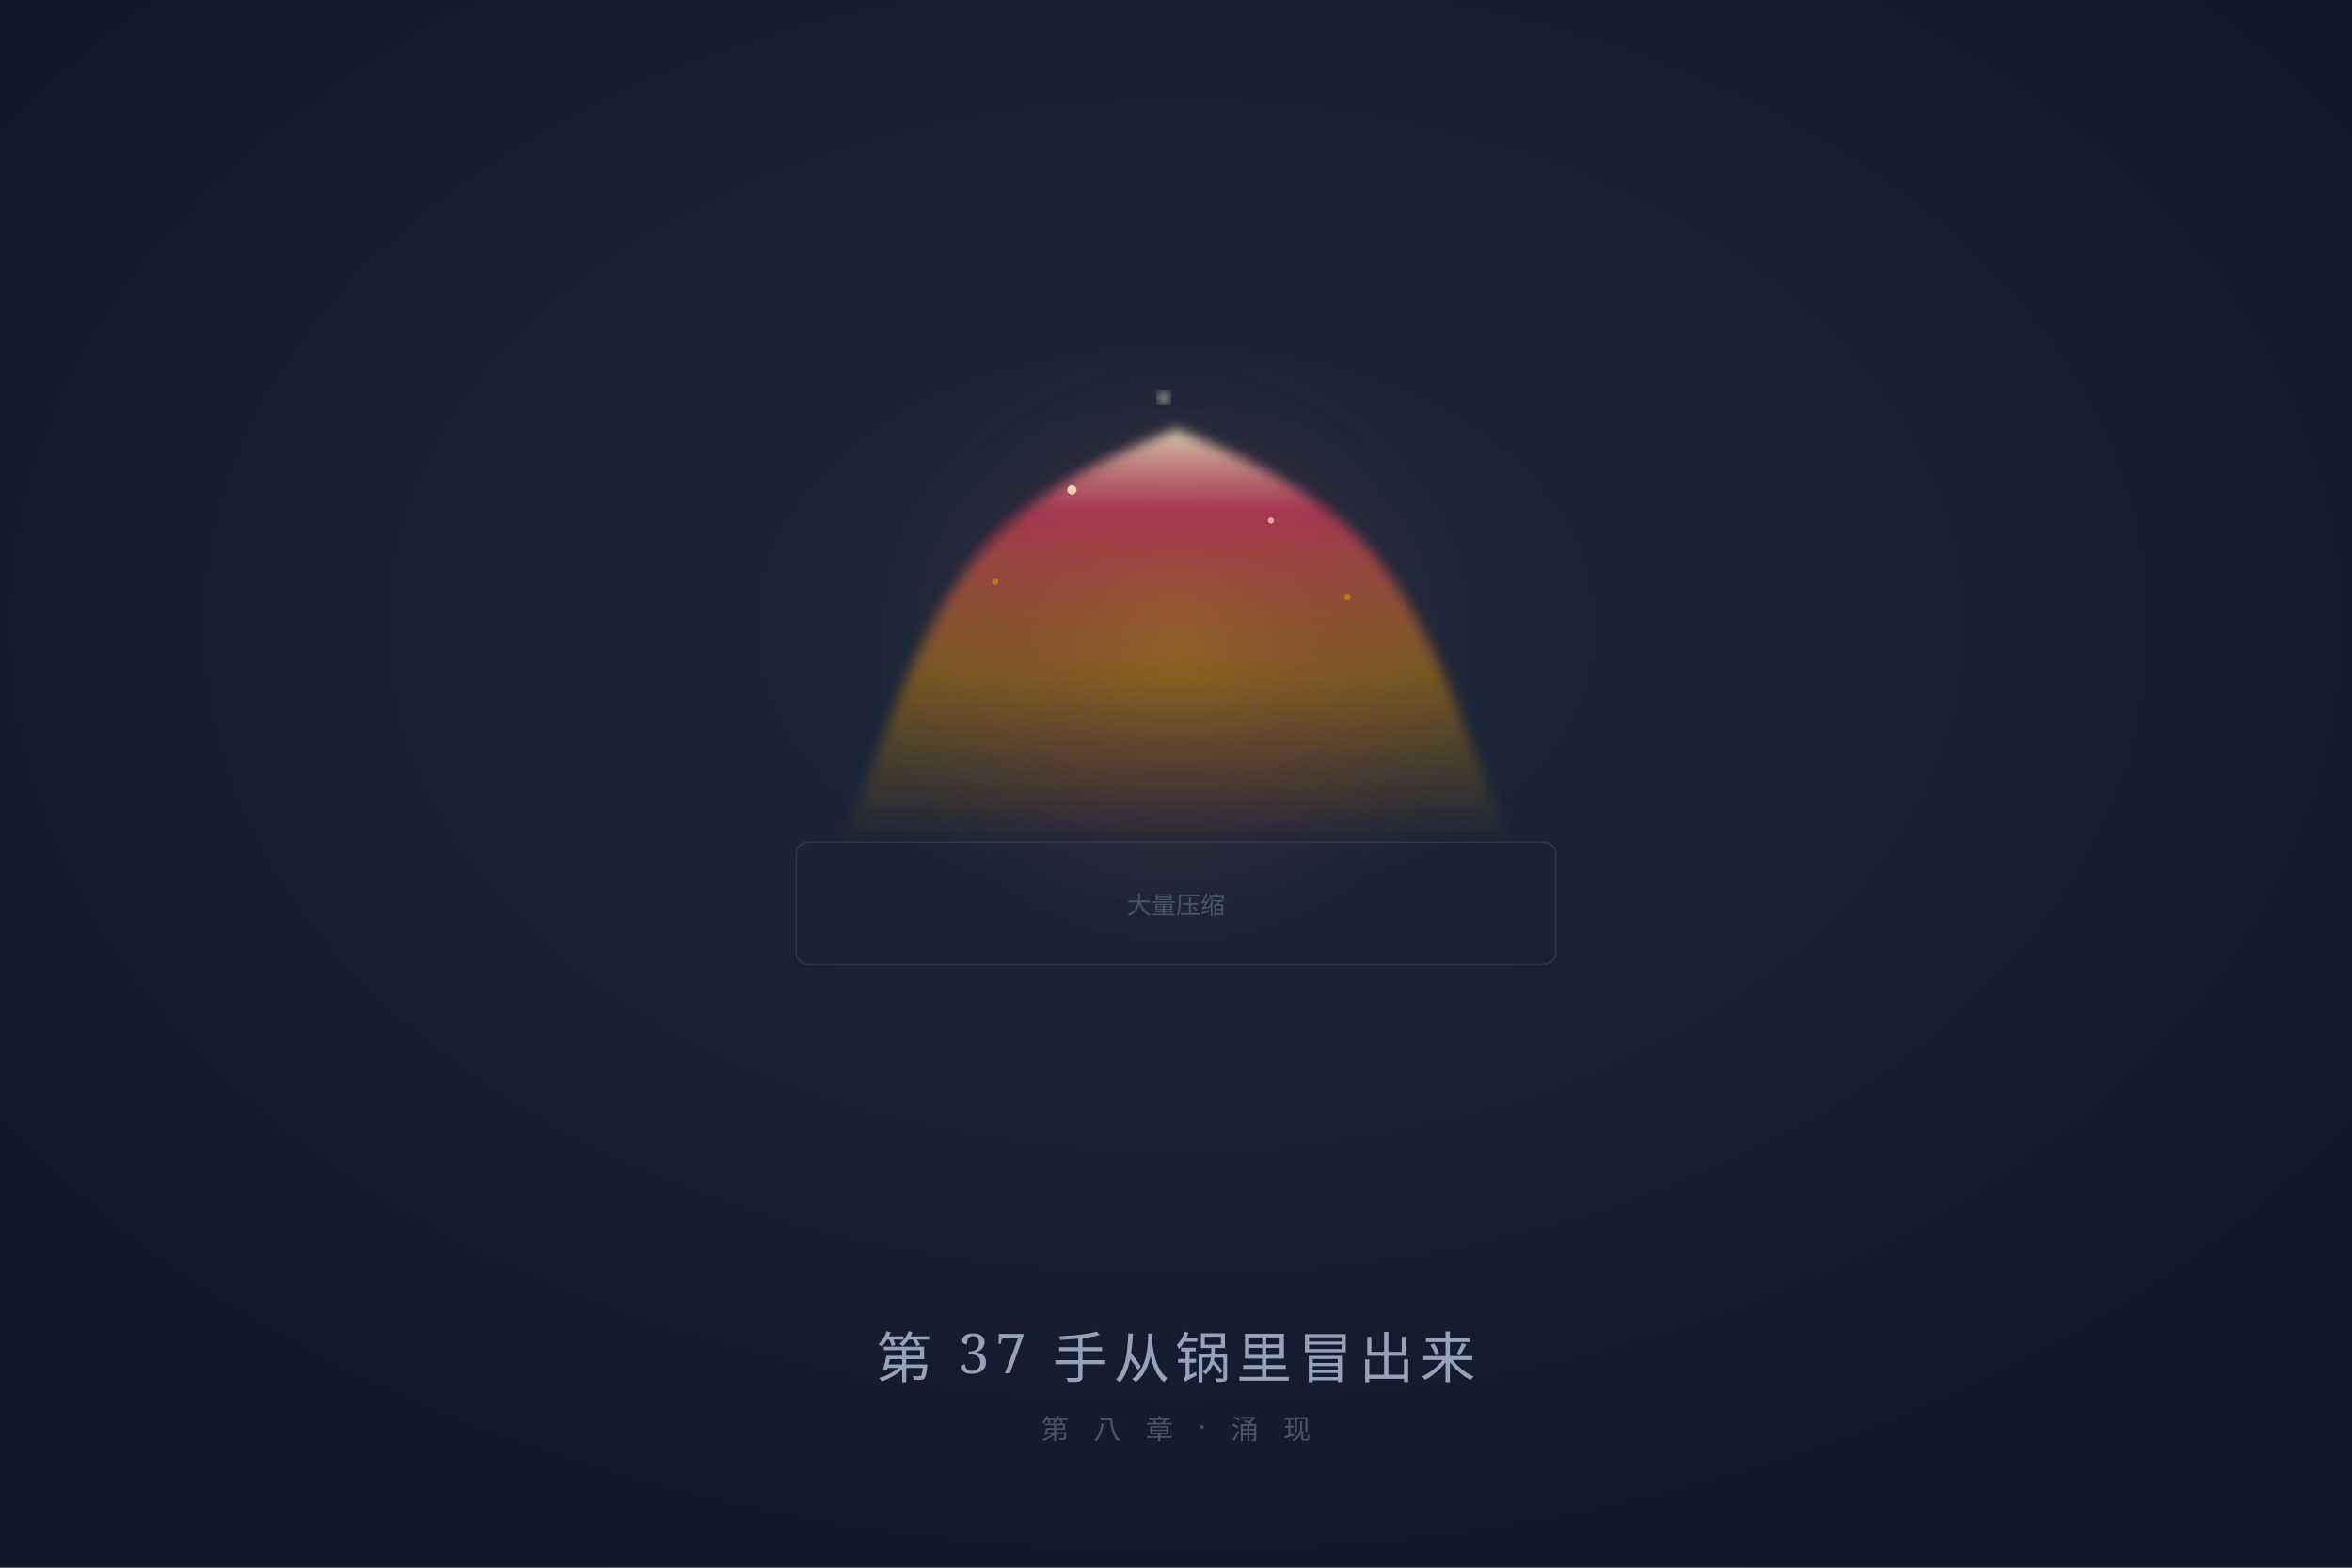
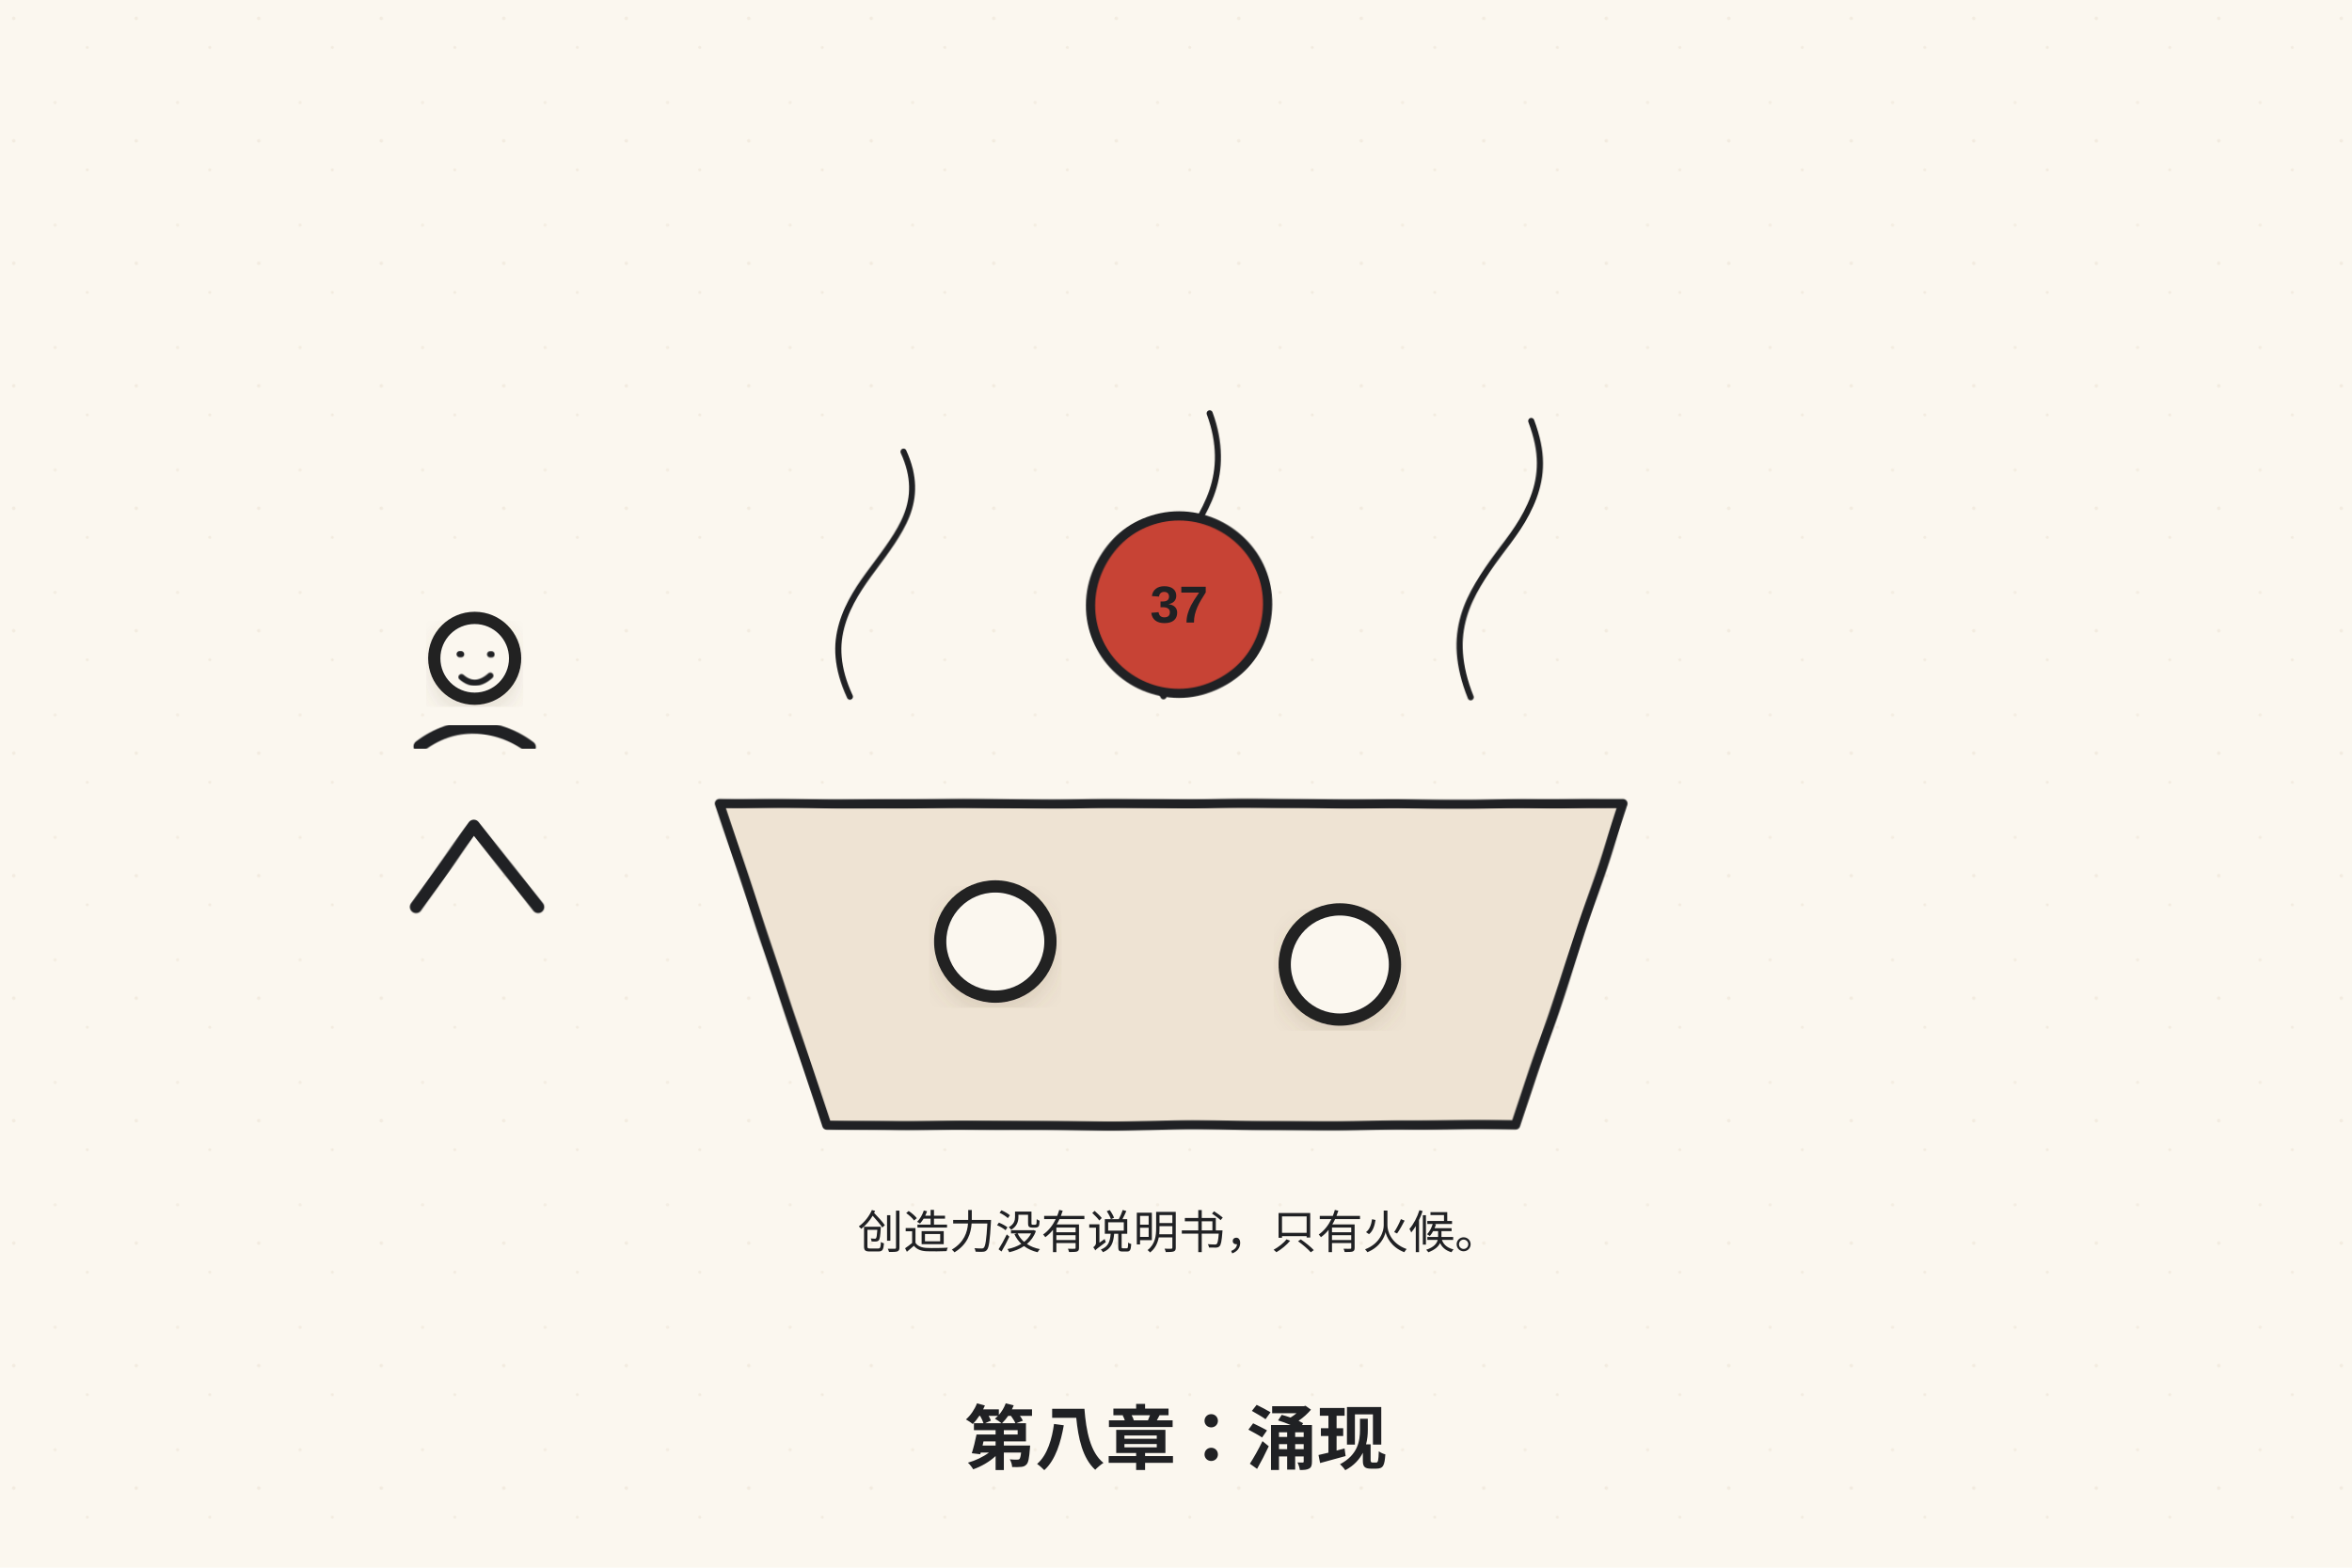
- <svg xmlns="http://www.w3.org/2000/svg" width="1536" height="1024" viewBox="0 0 1536 1024" role="img" aria-label="第 37 手从锅里冒出来">
+ <svg xmlns="http://www.w3.org/2000/svg" width="1536" height="1024" viewBox="0 0 1536 1024" role="img" aria-labelledby="title desc">
  <defs>
-     <radialGradient id="bg" cx="50%" cy="40%" r="70%">
-       <stop offset="0%" stop-color="#1e293b" />
-       <stop offset="100%" stop-color="#0f172a" />
-     </radialGradient>
-     <radialGradient id="eruptGlow" cx="50%" cy="50%" r="50%">
-       <stop offset="0%" stop-color="#f59e0b" stop-opacity="0.15" />
-       <stop offset="40%" stop-color="#f43f5e" stop-opacity="0.1" />
-       <stop offset="100%" stop-color="#f43f5e" stop-opacity="0" />
-     </radialGradient>
-     <linearGradient id="flame" x1="0" y1="1" x2="0" y2="0">
-       <stop offset="0%" stop-color="#f59e0b" stop-opacity="0" />
-       <stop offset="40%" stop-color="#f59e0b" stop-opacity="0.4" />
-       <stop offset="80%" stop-color="#f43f5e" stop-opacity="0.6" />
-       <stop offset="100%" stop-color="#fef3c7" stop-opacity="0.8" />
-     </linearGradient>
-     <filter id="glow">
-       <feGaussianBlur stdDeviation="4" />
+     <filter id="wobble">
+       <feTurbulence type="fractalNoise" baseFrequency="0.012" numOctaves="2" seed="7" />
+       <feDisplacementMap in="SourceGraphic" scale="1.8" />
    </filter>
+     <filter id="softShadow">
+       <feDropShadow dx="0" dy="7" stdDeviation="7" flood-color="#6b5a44" flood-opacity="0.15" />
+     </filter>
+     <pattern id="paperGrain" width="80" height="80" patternUnits="userSpaceOnUse">
+       <circle cx="9" cy="12" r="1.2" fill="#dccdb8" opacity=".25" />
+       <circle cx="57" cy="31" r="1" fill="#dccdb8" opacity=".25" />
+       <circle cx="36" cy="67" r="1.1" fill="#dccdb8" opacity=".22" />
+     </pattern>
+     <style>.ink{fill:none;stroke:#202124;stroke-width:8;stroke-linecap:round;stroke-linejoin:round;filter:url(#wobble)}.thin{fill:none;stroke:#202124;stroke-width:4;stroke-linecap:round;stroke-linejoin:round;filter:url(#wobble)}.red{fill:none;stroke:#c74335;stroke-width:8;stroke-linecap:round;stroke-linejoin:round;filter:url(#wobble)}.fillPaper{fill:#fbf7ef;stroke:#202124;stroke-width:8;stroke-linecap:round;stroke-linejoin:round;filter:url(#softShadow)}.wash{fill:#eee3d3;stroke:#202124;stroke-width:6;stroke-linecap:round;stroke-linejoin:round;filter:url(#wobble)}.redFill{fill:#c74335;stroke:#202124;stroke-width:6;stroke-linecap:round;stroke-linejoin:round;filter:url(#wobble)}.blueFill{fill:#3e6f8f;stroke:#202124;stroke-width:6;stroke-linecap:round;stroke-linejoin:round;filter:url(#wobble)}.greenFill{fill:#5f7f53;stroke:#202124;stroke-width:6;stroke-linecap:round;stroke-linejoin:round;filter:url(#wobble)}.goldFill{fill:#b88a36;stroke:#202124;stroke-width:6;stroke-linecap:round;stroke-linejoin:round;filter:url(#wobble)}text{font-family:Arial,'Microsoft YaHei',sans-serif;fill:#202124;dominant-baseline:middle}.caption{font-size:30px}.small{font-size:24px}.label{font-size:34px;font-weight:700}.title{font-size:46px;font-weight:700}</style>
  </defs>
-   <rect width="1536" height="1024" fill="url(#bg)" />
-   <circle cx="768" cy="420" r="200" fill="url(#eruptGlow)" />
-   <path d="M550 550 C580 480, 600 400, 650 350 C680 320, 720 300, 768 280 C816 300, 856 320, 886 350 C936 400, 956 480, 986 550 Z" fill="url(#flame)" filter="url(#glow)" />
-   <circle cx="700" cy="320" r="3" fill="#fef3c7" opacity="0.8" />
-   <circle cx="830" cy="340" r="2" fill="#fef3c7" opacity="0.6" />
-   <circle cx="760" cy="260" r="4" fill="#fef3c7" opacity="0.9" filter="url(#glow)" />
-   <circle cx="650" cy="380" r="2" fill="#f59e0b" opacity="0.5" />
-   <circle cx="880" cy="390" r="2" fill="#f59e0b" opacity="0.5" />
-   <rect x="520" y="550" width="496" height="80" rx="8" fill="none" stroke="#475569" stroke-width="1" opacity="0.4" />
-   <text x="768" y="597" text-anchor="middle" font-family="'Noto Serif SC', 'Songti SC', serif" font-size="16" fill="#475569">大量压缩</text>
-   <text x="768" y="900" text-anchor="middle" font-family="'Noto Serif SC', 'Songti SC', serif" font-size="36" fill="#94a3b8" letter-spacing="4">第 37 手从锅里冒出来</text>
-   <text x="768" y="940" text-anchor="middle" font-family="'Noto Serif SC', 'Songti SC', serif" font-size="18" fill="#475569" letter-spacing="6">第 八 章 · 涌 现</text>
+   <rect width="1536" height="1024" fill="#fbf7ef" />
+   <rect width="1536" height="1024" fill="url(#paperGrain)" />
+   <g>
+     <path class="wash" d="M470 525 h590 l-70 210 h-450 z" />
+     <path class="ink" d="M420 525 h690" />
+     <path class="thin" d="M555 455 C520 380 620 360 590 295 M760 455 C715 370 820 350 790 270 M960 455 C925 370 1030 355 1000 275" />
+     <circle class="redFill" cx="770" cy="395" r="58" />
+     <text x="770" y="397" class="label" text-anchor="middle">37</text>
+     <circle class="fillPaper" cx="650" cy="615" r="36" />
+     <circle class="fillPaper" cx="875" cy="630" r="36" />
+     <circle class="fillPaper" cx="310" cy="430" r="26.4" />
+     <path class="thin" d="M300.1 427.25 h1 M319.9 427.25 h1 M301.2 442.1 Q310 449.8 319.9 441" />
+     <path class="ink" d="M310 457.5 v82.5" />
+     <path class="ink" d="M274.25 487.75 C296.25 471.25 323.75 471.25 345.75 487.75" />
+     <path class="ink" d="M310 540 l-38.5 52.25 M310 540 l41.25 52.25" />
+     <text x="770" y="805" class="caption" text-anchor="middle">创造力没有说明书，只有火候。</text>
+   </g>
+   <text x="768" y="940" class="title" text-anchor="middle">第八章：涌现</text>
</svg>
